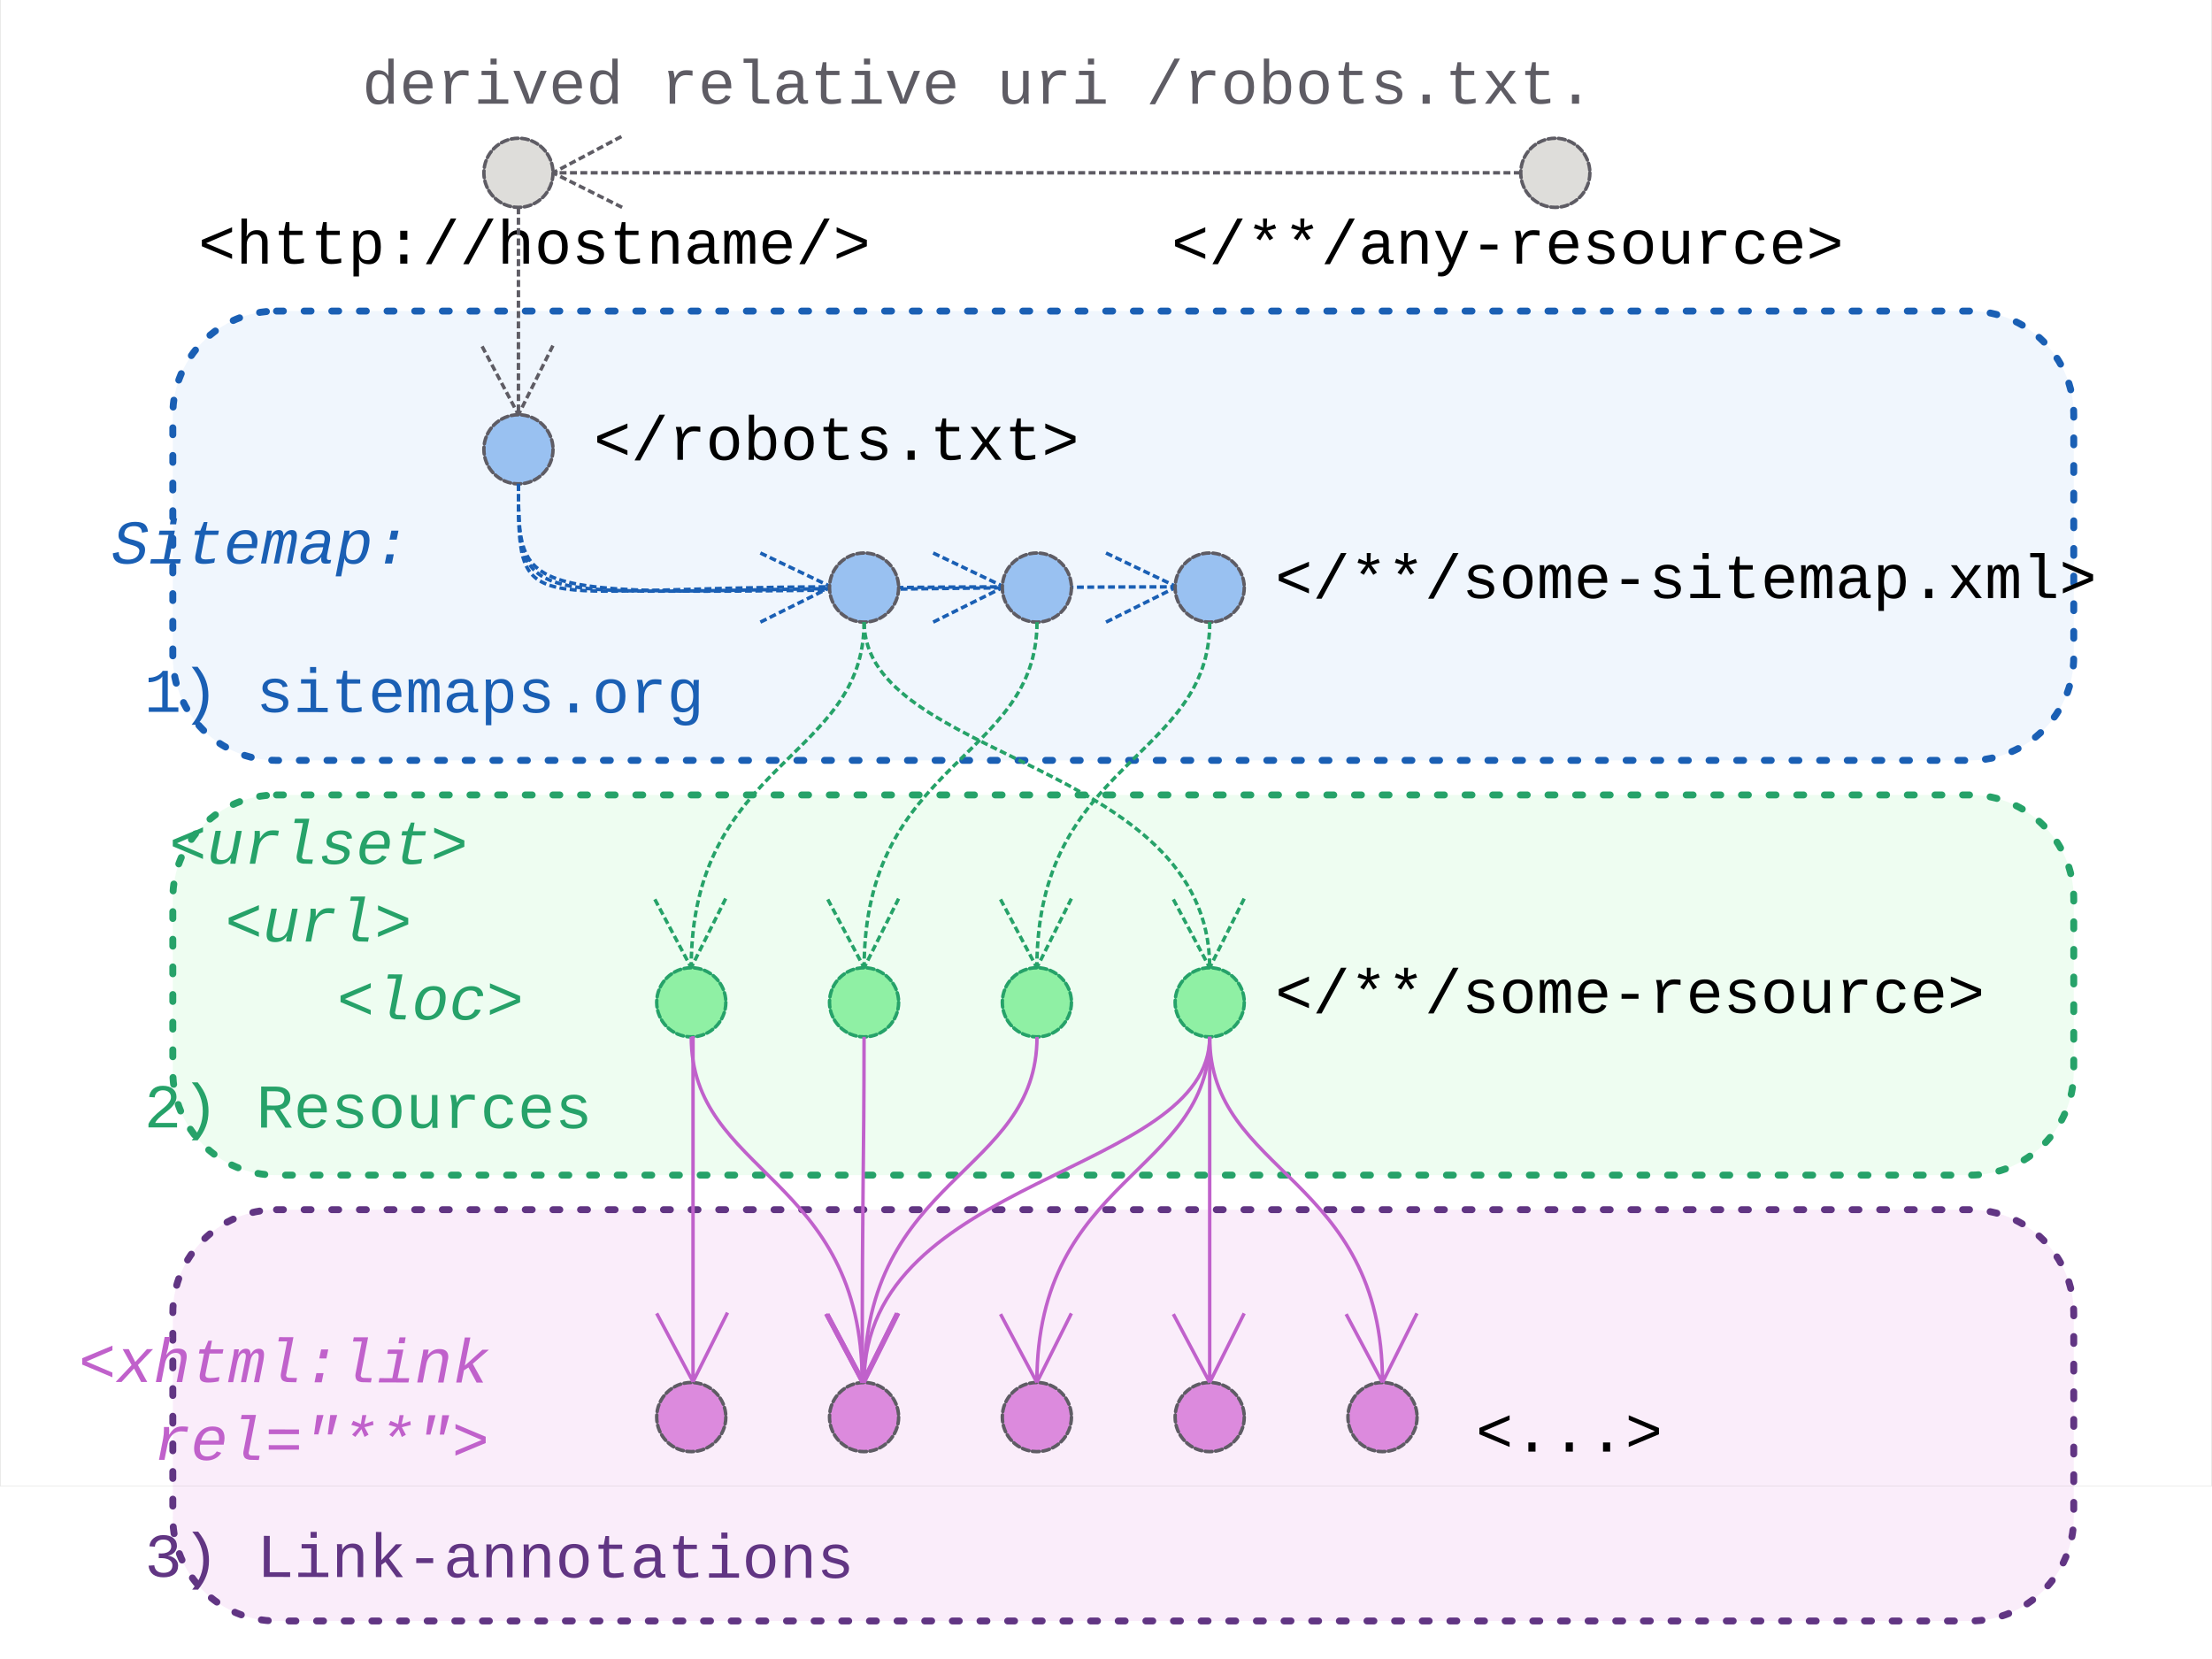
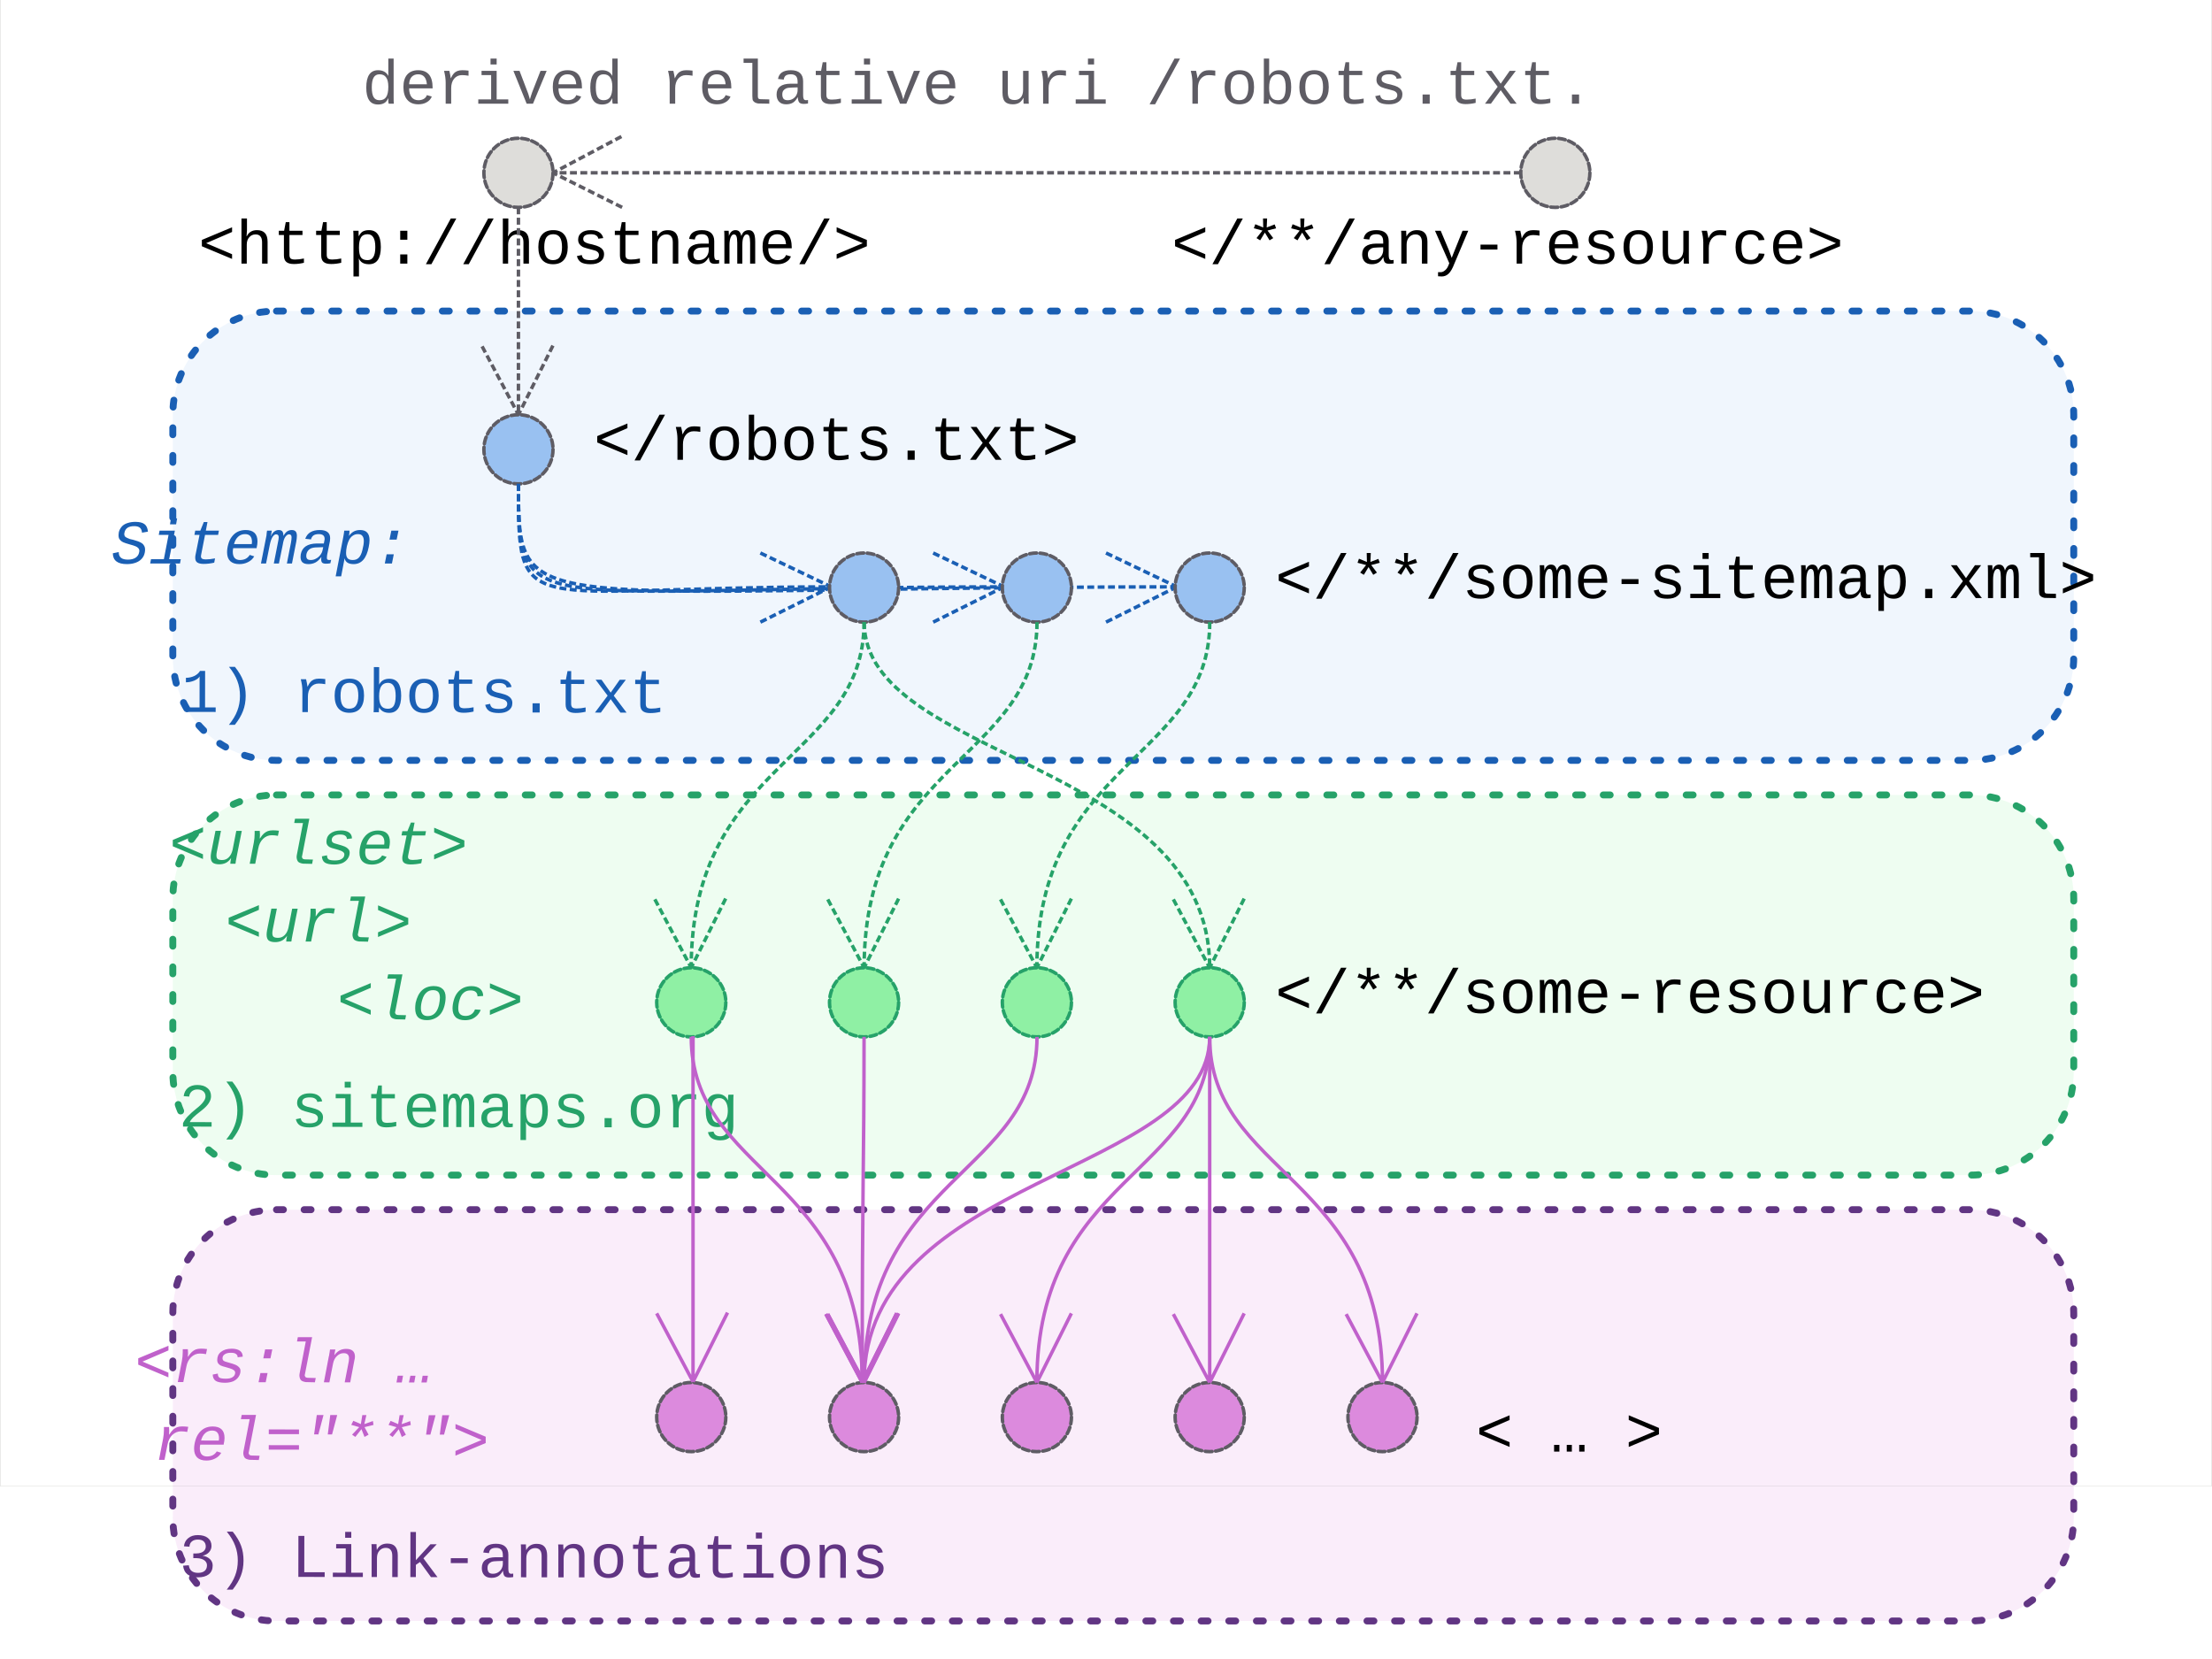
<svg xmlns="http://www.w3.org/2000/svg" width="640" height="480" viewBox="0 0 169.333 127" version="1.1" id="svg982">
  <defs id="defs979">
    <clipPath clipPathUnits="userSpaceOnUse" id="clipPath3602">
      <g id="g3606">
        <path d="M 0,0 H 800 V 600 H 0 Z" clip-rule="nonzero" id="path3604" />
      </g>
    </clipPath>
  </defs>
  <g id="layer1">
    <rect style="fill:#8ff0a4;fill-opacity:0.15;stroke:#26a269;stroke-width:0.529;stroke-linecap:round;stroke-linejoin:round;stroke-dasharray:0.529, 1.587;stroke-dashoffset:0" id="rect3" width="145.521" height="29.104" x="13.229" y="60.854" rx="7.937" ry="7.938" />
-     <text xml:space="preserve" style="font-size:4.763px;line-height:1.25;font-family:'Liberation Mono';-inkscape-font-specification:'Liberation Mono';text-align:center;text-anchor:middle;fill:#26a269;stroke-width:0.265" x="35.48" y="86.285" id="text21" transform="rotate(0.09695921)">
-       <tspan style="font-size:4.763px;text-align:center;text-anchor:middle;fill:#26a269;fill-opacity:1;stroke-width:0.265" x="35.48" y="86.285" id="tspan21">2) Resources</tspan>
+     <text xml:space="preserve" style="font-size:4.763px;line-height:1.25;font-family:'Liberation Mono';-inkscape-font-specification:'Liberation Mono';text-align:center;text-anchor:middle;fill:#26a269;stroke-width:0.265" x="42.412" y="86.219" id="text21" transform="rotate(0.09695921)">
+       <tspan style="font-size:4.763px;text-align:center;text-anchor:middle;fill:#26a269;fill-opacity:1;stroke-width:0.265" x="42.412" y="86.219" id="tspan21">2) sitemaps.org</tspan>
    </text>
    <rect style="fill:#dc8add;fill-opacity:0.15;stroke:#613583;stroke-width:0.529;stroke-linecap:round;stroke-linejoin:round;stroke-dasharray:0.529, 1.587;stroke-dashoffset:0" id="rect1625" width="145.521" height="31.485" x="13.229" y="92.604" rx="7.937" ry="7.937" />
    <rect style="fill:#99c1f1;fill-opacity:0.15;stroke:#1a5fb4;stroke-width:0.529;stroke-linecap:round;stroke-linejoin:round;stroke-dasharray:0.529, 1.587;stroke-dashoffset:0" id="rect1013" width="145.521" height="34.396" x="13.229" y="23.812" rx="7.937" ry="7.938" />
    <rect style="opacity:0.458;fill:none;stroke:#888a85;stroke-width:0.026;stroke-linecap:round;stroke-linejoin:round" id="rect6783" width="169.307" height="126.974" x="0.013" y="-13.216" ry="1.2715655e-06" rx="1.2715655e-06" />
    <circle style="fill:#deddda;stroke:#5e5c64;stroke-width:0.265;stroke-linecap:round;stroke-linejoin:round;stroke-dasharray:0.529, 0.265" id="path845" cx="119.062" cy="13.229" r="2.646" />
    <circle style="fill:#99c1f1;stroke:#5e5c64;stroke-width:0.265;stroke-linecap:round;stroke-linejoin:round;stroke-dasharray:0.529, 0.265" id="circle847" cx="39.688" cy="34.396" r="2.646" />
    <text xml:space="preserve" style="font-size:4.763px;line-height:1.25;font-family:'Liberation Mono';-inkscape-font-specification:'Liberation Mono';stroke-width:0.265" x="15.189" y="20.178" id="text1541">
      <tspan id="tspan1539" style="font-size:4.763px;fill:#000000;fill-opacity:1;stroke-width:0.265" x="15.189" y="20.178">&lt;http://hostname/&gt;</tspan>
    </text>
    <circle style="fill:#8ff0a4;stroke:#26a269;stroke-width:0.265;stroke-linecap:round;stroke-linejoin:round;stroke-dasharray:0.529, 0.265" id="circle1543" cx="66.146" cy="76.729" r="2.646" />
    <path id="path5466" style="fill:none;stroke:#5e5c64;stroke-width:0.265;stroke-linecap:butt;stroke-linejoin:miter;stroke-dasharray:0.529, 0.265;stroke-dashoffset:0;stroke-opacity:1" d="m 47.571,10.452 -5.238,2.777 m 5.292,2.646 -5.292,-2.646 m 74.083,0 H 42.333" />
    <text xml:space="preserve" style="font-size:4.763px;line-height:1.25;font-family:'Liberation Mono';-inkscape-font-specification:'Liberation Mono';text-align:start;text-anchor:start;fill:#26a269;stroke-width:0.265" x="34.508" y="66.088" id="text6200" transform="rotate(0.09695921)">
      <tspan style="font-style:italic;font-size:4.763px;text-align:center;text-anchor:middle;fill:#26a269;fill-opacity:1;stroke-width:0.265" x="34.508" y="66.088" id="tspan35">&lt;urlset&gt;</tspan>
      <tspan style="font-style:italic;font-size:4.763px;text-align:center;text-anchor:middle;fill:#26a269;fill-opacity:1;stroke-width:0.265" x="34.508" y="72.041" id="tspan38">&lt;url&gt;</tspan>
      <tspan style="font-style:italic;font-size:4.763px;text-align:center;text-anchor:middle;fill:#26a269;fill-opacity:1;stroke-width:0.265" x="34.508" y="77.994" id="tspan39">    &lt;loc&gt;</tspan>
    </text>
    <circle style="fill:#dc8add;stroke:#5e5c64;stroke-width:0.265;stroke-linecap:round;stroke-linejoin:round;stroke-dasharray:0.529, 0.265" id="circle13" cx="52.917" cy="108.479" r="2.646" />
    <text xml:space="preserve" style="font-size:4.763px;line-height:1.25;font-family:'Liberation Mono';-inkscape-font-specification:'Liberation Mono';text-align:center;text-anchor:middle;fill:#1a5fb4;stroke-width:0.265" x="39.704" y="54.474" id="text22" transform="rotate(0.09695921)">
-       <tspan style="font-size:4.763px;text-align:center;text-anchor:middle;fill:#1a5fb4;fill-opacity:1;stroke-width:0.265" x="39.704" y="54.474" id="tspan22">1) sitemaps.org</tspan>
+       <tspan style="font-size:4.763px;text-align:center;text-anchor:middle;fill:#1a5fb4;fill-opacity:1;stroke-width:0.265" x="39.704" y="54.474" id="tspan22">1) robots.txt</tspan>
    </text>
-     <text xml:space="preserve" style="font-size:4.763px;line-height:1.25;font-family:'Liberation Mono';-inkscape-font-specification:'Liberation Mono';text-align:center;text-anchor:middle;fill:#613583;stroke-width:0.265" x="45.578" y="120.681" id="text23" transform="rotate(0.09695921)">
-       <tspan style="font-size:4.763px;text-align:center;text-anchor:middle;fill:#613583;fill-opacity:1;stroke-width:0.265" x="45.578" y="120.681" id="tspan23">3) Link-annotations</tspan>
+     <text xml:space="preserve" style="font-size:4.763px;line-height:1.25;font-family:'Liberation Mono';-inkscape-font-specification:'Liberation Mono';text-align:center;text-anchor:middle;fill:#613583;stroke-width:0.265" x="48.224" y="120.676" id="text23" transform="rotate(0.09695921)">
+       <tspan style="font-size:4.763px;text-align:center;text-anchor:middle;fill:#613583;fill-opacity:1;stroke-width:0.265" x="48.224" y="120.676" id="tspan23">3) Link-annotations</tspan>
    </text>
    <text xml:space="preserve" style="font-size:4.763px;line-height:1.25;font-family:'Liberation Mono';-inkscape-font-specification:'Liberation Mono';stroke-width:0.265" x="112.985" y="111.125" id="text24">
-       <tspan style="font-size:4.763px;fill:#000000;fill-opacity:1;stroke-width:0.265" x="112.985" y="111.125" id="tspan24">&lt;...&gt;</tspan>
+       <tspan style="font-size:4.763px;fill:#000000;fill-opacity:1;stroke-width:0.265" x="112.985" y="111.125" id="tspan24">&lt; … &gt;</tspan>
    </text>
    <circle style="fill:#deddda;stroke:#5e5c64;stroke-width:0.265;stroke-linecap:round;stroke-linejoin:round;stroke-dasharray:0.529, 0.265" id="circle1" cx="39.688" cy="13.229" r="2.646" />
    <text xml:space="preserve" style="font-size:4.763px;line-height:1.25;font-family:'Liberation Mono';-inkscape-font-specification:'Liberation Mono';stroke-width:0.265" x="89.689" y="20.178" id="text1">
      <tspan id="tspan1" style="font-size:4.763px;fill:#000000;fill-opacity:1;stroke-width:0.265" x="89.689" y="20.178">&lt;/**/any-resource&gt;</tspan>
    </text>
    <text xml:space="preserve" style="font-size:4.763px;line-height:1.25;font-family:'Liberation Mono';-inkscape-font-specification:'Liberation Mono';stroke-width:0.265" x="45.454" y="35.201" id="text4">
      <tspan id="tspan4" style="font-size:4.763px;fill:#000000;fill-opacity:1;stroke-width:0.265" x="45.454" y="35.201">&lt;/robots.txt&gt;</tspan>
    </text>
    <path id="path5" style="fill:none;stroke:#5e5c64;stroke-width:0.265;stroke-linecap:butt;stroke-linejoin:miter;stroke-dasharray:0.529, 0.265;stroke-dashoffset:0;stroke-opacity:1" d="m 36.905,26.514 2.782,5.236 m 2.641,-5.294 -2.641,5.294 m 1e-6,-15.875 -1e-6,15.875" />
    <text xml:space="preserve" style="font-size:4.763px;line-height:1.25;font-family:'Liberation Mono';-inkscape-font-specification:'Liberation Mono';text-align:center;text-anchor:middle;fill:#5e5c64;stroke-width:0.265" x="82.021" y="7.937" id="text1206">
      <tspan style="font-size:4.763px;text-align:center;text-anchor:middle;fill:#5e5c64;fill-opacity:1;stroke-width:0.265" x="82.021" y="7.937" id="tspan1208">derived relative uri /robots.txt.</tspan>
    </text>
    <path id="path6" style="fill:none;stroke:#1a5fb4;stroke-width:0.265;stroke-linecap:butt;stroke-linejoin:miter;stroke-dasharray:0.529, 0.265;stroke-dashoffset:0;stroke-opacity:1" d="m 58.208,42.333 5.428,2.59 m -5.428,2.702 5.428,-2.702 M 39.688,37.042 c -10e-7,10.583 -10e-7,7.937 23.949,7.881" />
    <path id="path7" style="fill:none;stroke:#1a5fb4;stroke-width:0.265;stroke-linecap:butt;stroke-linejoin:miter;stroke-dasharray:0.529, 0.265;stroke-dashoffset:0;stroke-opacity:1" d="m 71.437,42.333 5.428,2.59 m -5.428,2.702 5.428,-2.702 m -37.178,-7.881 c -1e-6,10.583 0,7.938 37.178,7.881" />
    <path id="path8" style="fill:none;stroke:#1a5fb4;stroke-width:0.265;stroke-linecap:butt;stroke-linejoin:miter;stroke-dasharray:0.529, 0.265;stroke-dashoffset:0;stroke-opacity:1" d="m 84.667,42.333 5.428,2.59 m -5.428,2.702 5.428,-2.702 M 39.687,37.042 c -1e-6,10.583 0,7.938 50.407,7.881" />
    <circle style="fill:#99c1f1;stroke:#5e5c64;stroke-width:0.265;stroke-linecap:round;stroke-linejoin:round;stroke-dasharray:0.529, 0.265" id="circle2" cx="66.146" cy="44.979" r="2.646" />
    <circle style="fill:#99c1f1;stroke:#5e5c64;stroke-width:0.265;stroke-linecap:round;stroke-linejoin:round;stroke-dasharray:0.529, 0.265" id="circle3" cx="79.375" cy="44.979" r="2.646" />
    <circle style="fill:#99c1f1;stroke:#5e5c64;stroke-width:0.265;stroke-linecap:round;stroke-linejoin:round;stroke-dasharray:0.529, 0.265" id="circle4" cx="92.604" cy="44.979" r="2.646" />
    <text xml:space="preserve" style="font-size:4.763px;line-height:1.25;font-family:'Liberation Mono';-inkscape-font-specification:'Liberation Mono';text-align:center;text-anchor:middle;fill:#1a5fb4;stroke-width:0.265" x="27.123" y="43.138" id="text9">
      <tspan style="font-style:italic;font-size:4.763px;text-align:center;text-anchor:middle;fill:#1a5fb4;fill-opacity:1;stroke-width:0.265" x="27.123" y="43.138" id="tspan9">Sitemap:</tspan>
    </text>
    <text xml:space="preserve" style="font-size:4.763px;line-height:1.25;font-family:'Liberation Mono';-inkscape-font-specification:'Liberation Mono';stroke-width:0.265" x="97.626" y="45.784" id="text10">
      <tspan id="tspan10" style="font-size:4.763px;fill:#000000;fill-opacity:1;stroke-width:0.265" x="97.626" y="45.784">&lt;/**/some-sitemap.xml&gt;</tspan>
    </text>
    <circle style="fill:#8ff0a4;stroke:#26a269;stroke-width:0.265;stroke-linecap:round;stroke-linejoin:round;stroke-dasharray:0.529, 0.265" id="circle10" cx="79.375" cy="76.729" r="2.646" />
    <circle style="fill:#8ff0a4;stroke:#26a269;stroke-width:0.265;stroke-linecap:round;stroke-linejoin:round;stroke-dasharray:0.529, 0.265" id="circle11" cx="92.604" cy="76.729" r="2.646" />
    <text xml:space="preserve" style="font-size:4.763px;line-height:1.25;font-family:'Liberation Mono';-inkscape-font-specification:'Liberation Mono';stroke-width:0.265" x="97.626" y="77.534" id="text11">
      <tspan id="tspan11" style="font-size:4.763px;fill:#000000;fill-opacity:1;stroke-width:0.265" x="97.626" y="77.534">&lt;/**/some-resource&gt;</tspan>
    </text>
    <path id="path11" style="fill:none;stroke:#26a269;stroke-width:0.265;stroke-linecap:butt;stroke-linejoin:miter;stroke-dasharray:0.529, 0.265;stroke-dashoffset:0;stroke-opacity:1" d="m 76.593,68.848 2.782,5.236 m 2.641,-5.294 -2.641,5.294 M 92.609,47.627 C 92.604,58.208 79.375,58.208 79.375,74.083" />
    <path id="path12" style="fill:none;stroke:#26a269;stroke-width:0.265;stroke-linecap:butt;stroke-linejoin:miter;stroke-dasharray:0.529, 0.265;stroke-dashoffset:0;stroke-opacity:1" d="m 63.369,68.85 2.782,5.236 m 2.641,-5.294 -2.641,5.294 M 79.385,47.63 c -0.005,10.581 -13.239,10.578 -13.234,26.456" />
    <path id="path13" style="fill:none;stroke:#26a269;stroke-width:0.265;stroke-linecap:butt;stroke-linejoin:miter;stroke-dasharray:0.529, 0.265;stroke-dashoffset:0;stroke-opacity:1" d="m 89.822,68.848 2.782,5.236 m 2.641,-5.294 -2.641,5.294 M 66.156,47.63 c -0.005,10.581 26.449,10.578 26.449,26.453" />
    <circle style="fill:#8ff0a4;stroke:#26a269;stroke-width:0.265;stroke-linecap:round;stroke-linejoin:round;stroke-dasharray:0.529, 0.265" id="circle17" cx="52.917" cy="76.729" r="2.646" />
    <path id="path17" style="fill:none;stroke:#26a269;stroke-width:0.265;stroke-linecap:butt;stroke-linejoin:miter;stroke-dasharray:0.529, 0.265;stroke-dashoffset:0;stroke-opacity:1" d="m 50.13,68.845 2.782,5.236 m 2.641,-5.294 -2.641,5.294 M 66.146,47.625 c -0.005,10.581 -13.229,10.583 -13.234,26.456" />
    <circle style="fill:#dc8add;stroke:#5e5c64;stroke-width:0.265;stroke-linecap:round;stroke-linejoin:round;stroke-dasharray:0.529, 0.265" id="circle18" cx="66.146" cy="108.479" r="2.646" />
    <circle style="fill:#dc8add;stroke:#5e5c64;stroke-width:0.265;stroke-linecap:round;stroke-linejoin:round;stroke-dasharray:0.529, 0.265" id="circle19" cx="79.375" cy="108.479" r="2.646" />
    <circle style="fill:#dc8add;stroke:#5e5c64;stroke-width:0.265;stroke-linecap:round;stroke-linejoin:round;stroke-dasharray:0.529, 0.265" id="circle20" cx="92.604" cy="108.479" r="2.646" />
    <circle style="fill:#dc8add;stroke:#5e5c64;stroke-width:0.265;stroke-linecap:round;stroke-linejoin:round;stroke-dasharray:0.529, 0.265" id="circle21" cx="105.833" cy="108.479" r="2.646" />
    <path id="path21" style="fill:none;stroke:#c061cb;stroke-width:0.265;stroke-linecap:butt;stroke-linejoin:miter;stroke-dasharray:none;stroke-dashoffset:0;stroke-opacity:1" d="m 63.364,100.598 2.782,5.236 m 2.641,-5.294 -2.641,5.294 m 13.239,-26.453 c -0.005,10.581 -13.239,10.578 -13.239,26.453" />
    <path id="path22" style="fill:none;stroke:#c061cb;stroke-width:0.265;stroke-linecap:butt;stroke-linejoin:miter;stroke-dasharray:none;stroke-dashoffset:0;stroke-opacity:1" d="m 63.364,100.598 2.782,5.236 m 2.641,-5.294 -2.641,5.294 M 92.604,79.375 C 92.599,89.956 66.146,89.958 66.146,105.833" />
    <path id="path23" style="fill:none;stroke:#c061cb;stroke-width:0.265;stroke-linecap:butt;stroke-linejoin:miter;stroke-dasharray:none;stroke-dashoffset:0;stroke-opacity:1" d="m 103.051,100.598 2.782,5.236 m 2.641,-5.294 -2.641,5.294 M 92.604,79.375 c -0.005,10.581 13.229,10.583 13.229,26.458" />
    <path id="path30" style="fill:none;stroke:#c061cb;stroke-width:0.265;stroke-linecap:butt;stroke-linejoin:miter;stroke-dasharray:none;stroke-dashoffset:0;stroke-opacity:1" d="m 89.822,100.598 2.782,5.236 m 2.641,-5.294 -2.641,5.294 m 0,-26.458 c -0.005,10.581 0,10.583 0,26.458" />
    <path id="path31" style="fill:none;stroke:#c061cb;stroke-width:0.265;stroke-linecap:butt;stroke-linejoin:miter;stroke-dasharray:none;stroke-dashoffset:0;stroke-opacity:1" d="m 50.271,100.542 2.782,5.236 m 2.641,-5.294 -2.641,5.294 m 0,-26.458 c -0.005,10.581 0,10.583 0,26.458" />
    <path id="path32" style="fill:none;stroke:#c061cb;stroke-width:0.265;stroke-linecap:butt;stroke-linejoin:miter;stroke-dasharray:none;stroke-dashoffset:0;stroke-opacity:1" d="m 63.222,100.593 2.782,5.236 m 2.641,-5.294 -2.641,5.294 m 0.142,-26.454 c -0.005,10.581 -0.142,10.579 -0.142,26.454" />
    <path id="path33" style="fill:none;stroke:#c061cb;stroke-width:0.265;stroke-linecap:butt;stroke-linejoin:miter;stroke-dasharray:none;stroke-dashoffset:0;stroke-opacity:1" d="m 63.222,100.593 2.782,5.236 m 2.641,-5.294 -2.641,5.294 M 52.917,79.375 c -0.005,10.581 13.087,10.579 13.087,26.454" />
    <path id="path34" style="fill:none;stroke:#c061cb;stroke-width:0.265;stroke-linecap:butt;stroke-linejoin:miter;stroke-dasharray:none;stroke-dashoffset:0;stroke-opacity:1" d="m 76.593,100.598 2.782,5.236 m 2.641,-5.294 -2.641,5.294 M 92.604,79.375 c -0.005,10.581 -13.229,10.583 -13.229,26.458" />
    <text xml:space="preserve" style="font-size:4.763px;line-height:1.25;font-family:'Liberation Mono';-inkscape-font-specification:'Liberation Mono';text-align:start;text-anchor:start;fill:#c061cb;stroke-width:0.265" x="31.929" y="105.779" id="text42" transform="rotate(0.09695921)">
-       <tspan style="font-style:italic;font-size:4.763px;text-align:center;text-anchor:middle;fill:#c061cb;fill-opacity:1;stroke-width:0.265" x="31.929" y="105.779" id="tspan40">&lt;xhtml:link</tspan>
+       <tspan style="font-style:italic;font-size:4.763px;text-align:center;text-anchor:middle;fill:#c061cb;fill-opacity:1;stroke-width:0.265" x="31.929" y="105.779" id="tspan40">&lt;rs:ln …</tspan>
      <tspan style="font-style:italic;font-size:4.763px;text-align:center;text-anchor:middle;fill:#c061cb;fill-opacity:1;stroke-width:0.265" x="31.929" y="111.733" id="tspan42">rel="**"&gt;</tspan>
    </text>
  </g>
</svg>
